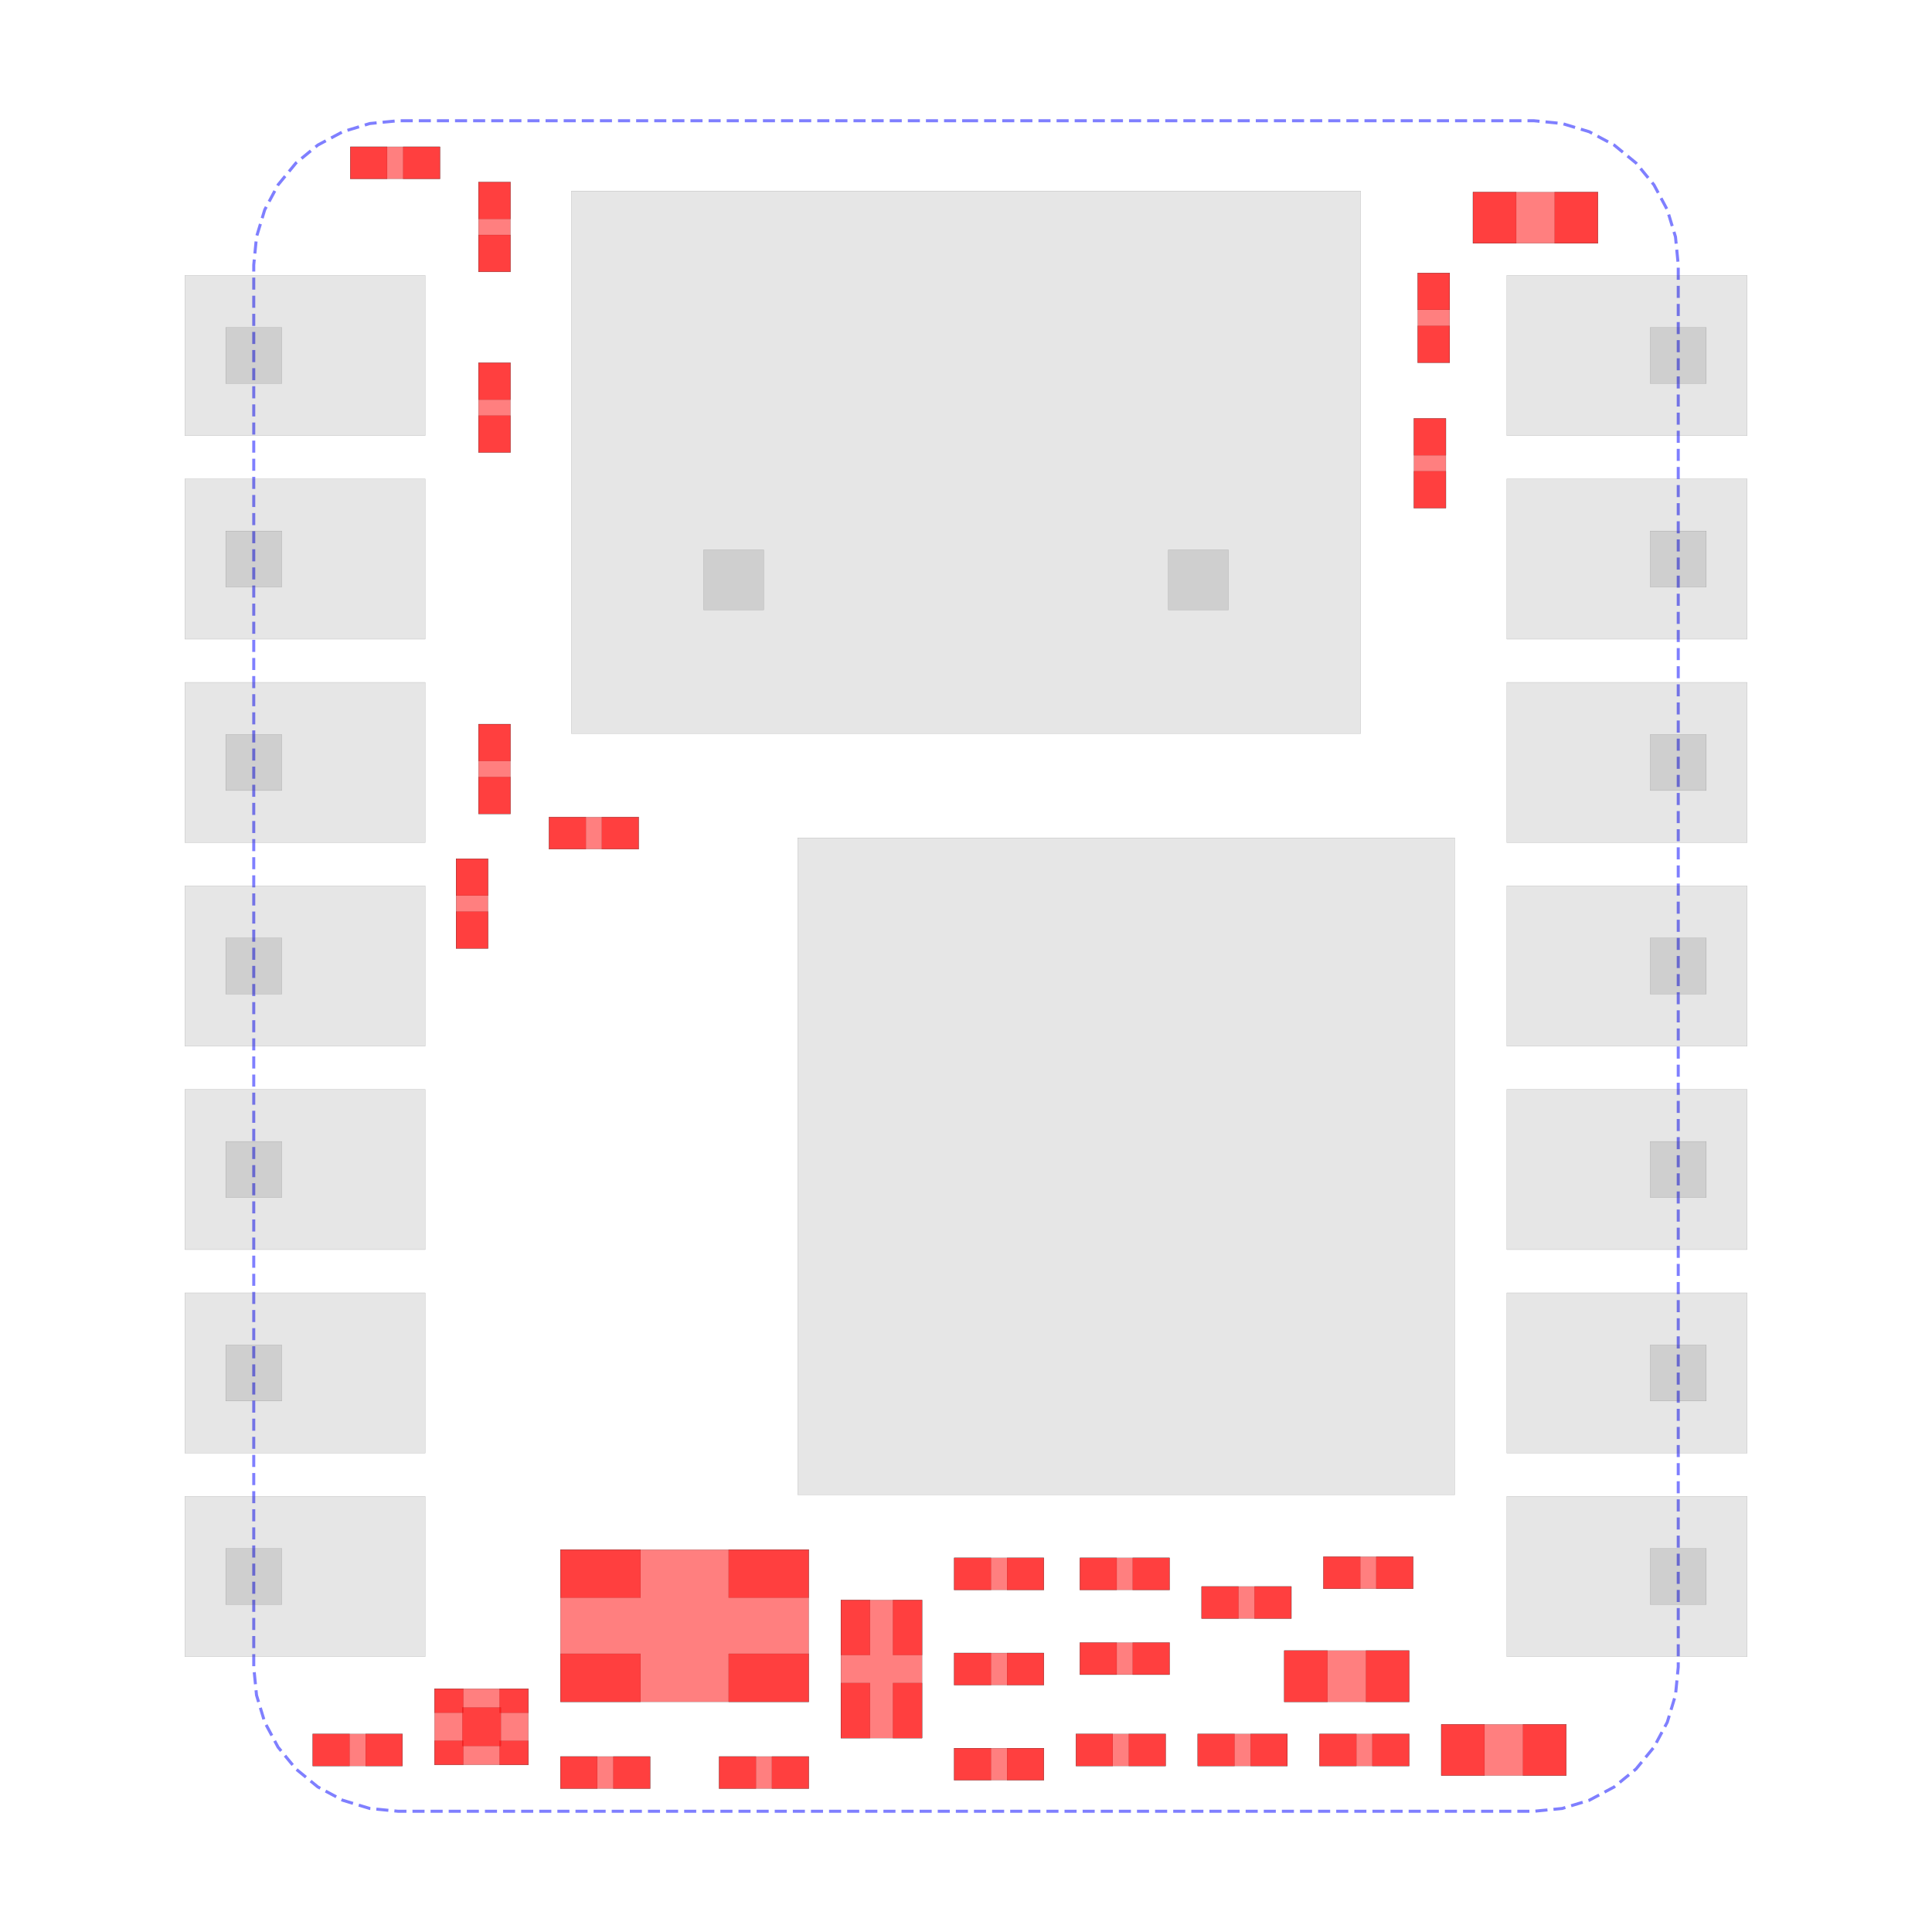
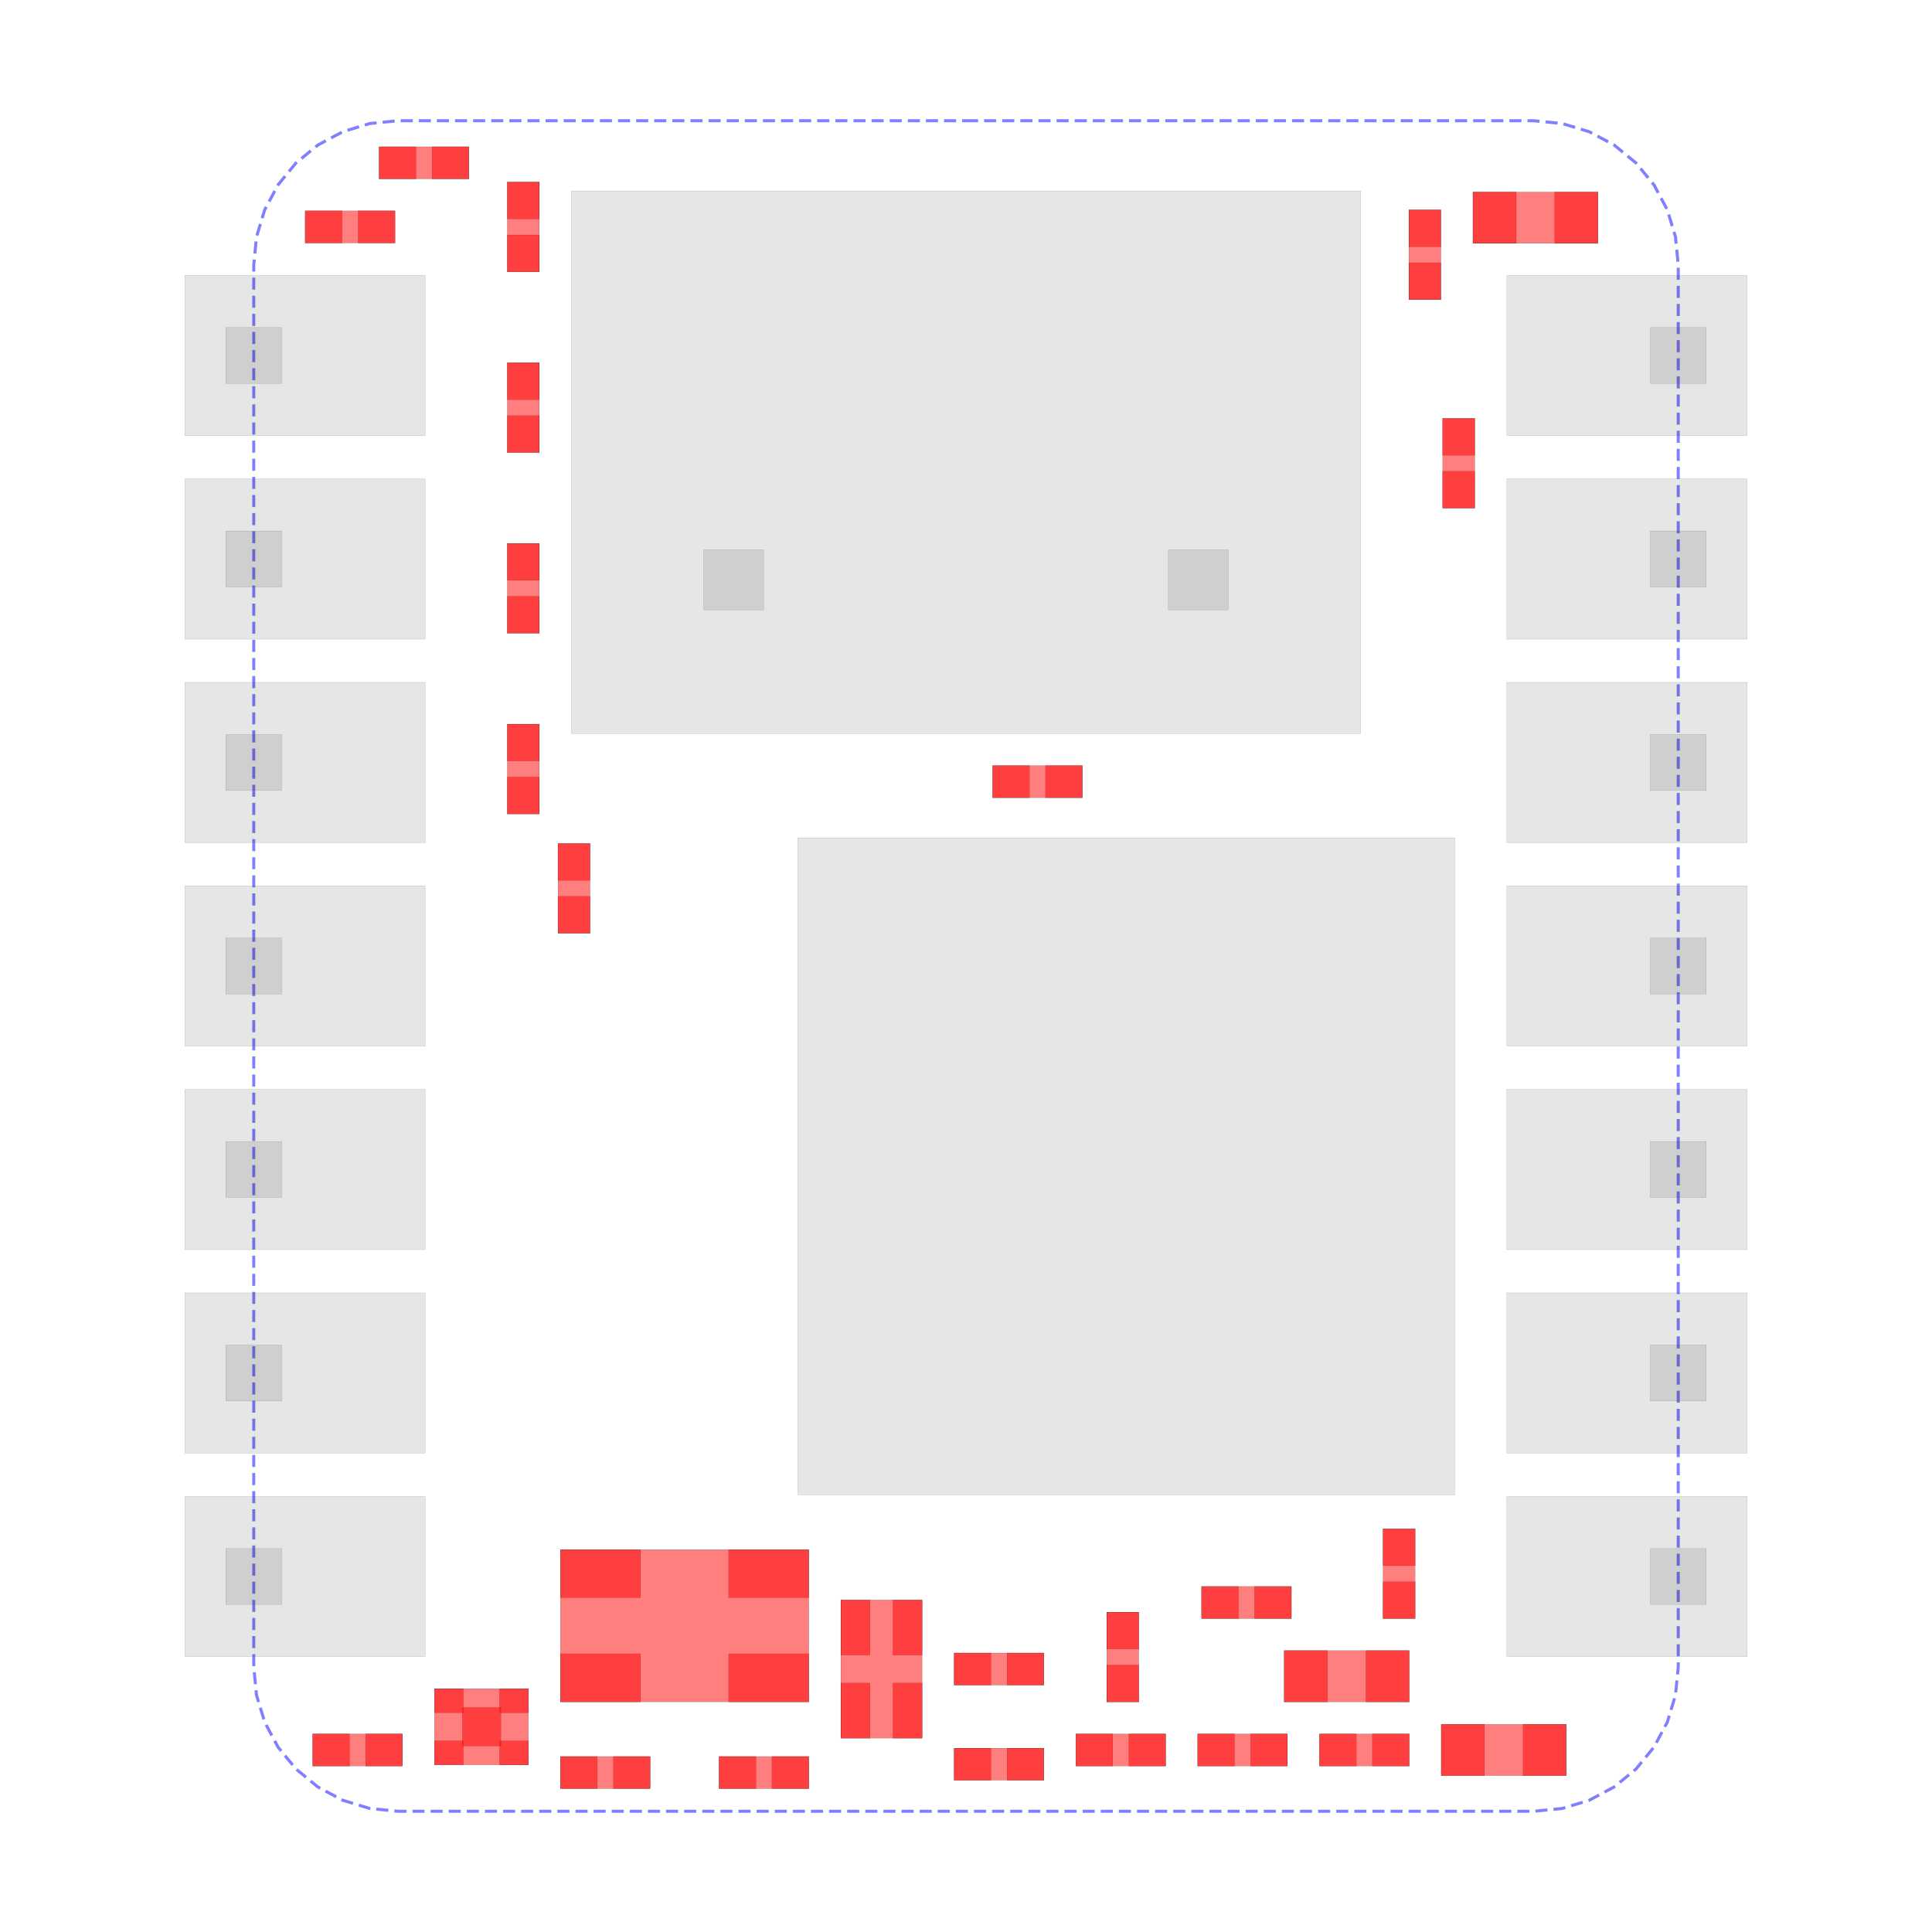
<svg xmlns="http://www.w3.org/2000/svg" width="640" height="640" viewBox="0 0 640 640">
  <rect width="100%" height="100%" fill="white" />
  <g>
    <polyline data-points="0,10.55 7.090000000000001,10.55 7.441162579629032,10.515413504725815 7.778830178257163,10.412983158520316 8.090026419435285,10.246645302144582 8.362792206135786,10.022792206135785 8.586645302144582,9.750026419435283 8.752983158520317,9.438830178257161 8.855413504725815,9.101162579629031 8.89,8.75 8.89,-8.75 8.855413504725815,-9.101162579629031 8.752983158520317,-9.438830178257161 8.586645302144582,-9.750026419435283 8.362792206135786,-10.022792206135785 8.090026419435285,-10.246645302144582 7.778830178257163,-10.412983158520316 7.441162579629032,-10.515413504725815 7.090000000000001,-10.55 -7.090000000000001,-10.55 -7.441162579629031,-10.515413504725815 -7.778830178257162,-10.412983158520316 -8.090026419435285,-10.246645302144582 -8.362792206135786,-10.022792206135787 -8.586645302144582,-9.750026419435283 -8.752983158520317,-9.438830178257161 -8.855413504725815,-9.101162579629031 -8.89,-8.75 -8.89,8.75 -8.855413504725815,9.101162579629031 -8.752983158520317,9.438830178257161 -8.586645302144582,9.750026419435283 -8.362792206135786,10.022792206135787 -8.090026419435285,10.246645302144582 -7.778830178257162,10.412983158520316 -7.441162579629031,10.515413504725815 -7.090000000000001,10.55 0,10.55" data-type="line" data-label="" points="320,40 508.171,40 517.491,40.918 526.452,43.636 534.712,48.051 541.951,53.992 547.892,61.232 552.307,69.491 555.025,78.453 555.943,87.773 555.943,552.227 555.025,561.547 552.307,570.509 547.892,578.768 541.951,586.008 534.712,591.949 526.452,596.364 517.491,599.082 508.171,600 131.829,600 122.509,599.082 113.548,596.364 105.288,591.949 98.049,586.008 92.108,578.768 87.693,570.509 84.975,561.547 84.057,552.227 84.057,87.773 84.975,78.453 87.693,69.491 92.108,61.232 98.049,53.992 105.288,48.051 113.548,43.636 122.509,40.918 131.829,40 320,40" fill="none" stroke="rgba(0, 0, 255, 0.5)" stroke-width="1px" stroke-dasharray="4 2" />
  </g>
  <g>
    <rect data-type="rect" data-label="pcb_component_33" data-x="2" data-y="-2.499999999999943" x="264.261" y="277.535" width="217.639" height="217.632" fill="rgba(0,0,0,0.1)" stroke="#555" stroke-width="0.038" />
  </g>
  <g>
    <rect data-type="rect" data-label="pcb_component_34" data-x="0" data-y="6.28749940000003" x="189.286" y="63.247" width="261.428" height="179.762" fill="rgba(0,0,0,0.1)" stroke="#555" stroke-width="0.038" />
  </g>
  <g>
    <rect data-type="rect" data-label="pcb_plated_hole_0" data-x="-8.25" data-y="7.62" x="61.232" y="91.223" width="79.621" height="53.081" fill="rgba(0,0,0,0.1)" stroke="#555" stroke-width="0.038" />
  </g>
  <g>
    <rect data-type="rect" data-label="pcb_plated_hole_1" data-x="-8.25" data-y="5.08" x="61.232" y="158.635" width="79.621" height="53.081" fill="rgba(0,0,0,0.1)" stroke="#555" stroke-width="0.038" />
  </g>
  <g>
    <rect data-type="rect" data-label="pcb_plated_hole_2" data-x="-8.25" data-y="2.54" x="61.232" y="226.047" width="79.621" height="53.081" fill="rgba(0,0,0,0.1)" stroke="#555" stroke-width="0.038" />
  </g>
  <g>
    <rect data-type="rect" data-label="pcb_plated_hole_3" data-x="-8.25" data-y="0" x="61.232" y="293.46" width="79.621" height="53.081" fill="rgba(0,0,0,0.1)" stroke="#555" stroke-width="0.038" />
  </g>
  <g>
    <rect data-type="rect" data-label="pcb_plated_hole_4" data-x="-8.25" data-y="-2.54" x="61.232" y="360.872" width="79.621" height="53.081" fill="rgba(0,0,0,0.1)" stroke="#555" stroke-width="0.038" />
  </g>
  <g>
    <rect data-type="rect" data-label="pcb_plated_hole_5" data-x="-8.25" data-y="-5.079999999999999" x="61.232" y="428.284" width="79.621" height="53.081" fill="rgba(0,0,0,0.1)" stroke="#555" stroke-width="0.038" />
  </g>
  <g>
    <rect data-type="rect" data-label="pcb_plated_hole_6" data-x="-8.25" data-y="-7.62" x="61.232" y="495.697" width="79.621" height="53.081" fill="rgba(0,0,0,0.1)" stroke="#555" stroke-width="0.038" />
  </g>
  <g>
    <rect data-type="rect" data-label="pcb_plated_hole_7" data-x="8.25" data-y="7.62" x="499.147" y="91.223" width="79.621" height="53.081" fill="rgba(0,0,0,0.1)" stroke="#555" stroke-width="0.038" />
  </g>
  <g>
    <rect data-type="rect" data-label="pcb_plated_hole_8" data-x="8.25" data-y="5.08" x="499.147" y="158.635" width="79.621" height="53.081" fill="rgba(0,0,0,0.1)" stroke="#555" stroke-width="0.038" />
  </g>
  <g>
    <rect data-type="rect" data-label="pcb_plated_hole_9" data-x="8.25" data-y="2.54" x="499.147" y="226.047" width="79.621" height="53.081" fill="rgba(0,0,0,0.1)" stroke="#555" stroke-width="0.038" />
  </g>
  <g>
    <rect data-type="rect" data-label="pcb_plated_hole_10" data-x="8.25" data-y="0" x="499.147" y="293.46" width="79.621" height="53.081" fill="rgba(0,0,0,0.1)" stroke="#555" stroke-width="0.038" />
  </g>
  <g>
    <rect data-type="rect" data-label="pcb_plated_hole_11" data-x="8.25" data-y="-2.54" x="499.147" y="360.872" width="79.621" height="53.081" fill="rgba(0,0,0,0.1)" stroke="#555" stroke-width="0.038" />
  </g>
  <g>
    <rect data-type="rect" data-label="pcb_plated_hole_12" data-x="8.25" data-y="-5.079999999999999" x="499.147" y="428.284" width="79.621" height="53.081" fill="rgba(0,0,0,0.1)" stroke="#555" stroke-width="0.038" />
  </g>
  <g>
    <rect data-type="rect" data-label="pcb_plated_hole_13" data-x="8.25" data-y="-7.62" x="499.147" y="495.697" width="79.621" height="53.081" fill="rgba(0,0,0,0.1)" stroke="#555" stroke-width="0.038" />
  </g>
  <g>
    <rect data-type="rect" data-label="pcb_hole_0" data-x="-8.89" data-y="7.62" x="74.768" y="108.474" width="18.578" height="18.578" fill="rgba(0,0,0,0.1)" stroke="#555" stroke-width="0.038" />
  </g>
  <g>
    <rect data-type="rect" data-label="pcb_hole_1" data-x="-8.89" data-y="5.08" x="74.768" y="175.886" width="18.578" height="18.578" fill="rgba(0,0,0,0.1)" stroke="#555" stroke-width="0.038" />
  </g>
  <g>
    <rect data-type="rect" data-label="pcb_hole_2" data-x="-8.89" data-y="2.54" x="74.768" y="243.299" width="18.578" height="18.578" fill="rgba(0,0,0,0.1)" stroke="#555" stroke-width="0.038" />
  </g>
  <g>
    <rect data-type="rect" data-label="pcb_hole_3" data-x="-8.89" data-y="0" x="74.768" y="310.711" width="18.578" height="18.578" fill="rgba(0,0,0,0.1)" stroke="#555" stroke-width="0.038" />
  </g>
  <g>
    <rect data-type="rect" data-label="pcb_hole_4" data-x="-8.89" data-y="-2.54" x="74.768" y="378.123" width="18.578" height="18.578" fill="rgba(0,0,0,0.1)" stroke="#555" stroke-width="0.038" />
  </g>
  <g>
    <rect data-type="rect" data-label="pcb_hole_5" data-x="-8.89" data-y="-5.079999999999999" x="74.768" y="445.536" width="18.578" height="18.578" fill="rgba(0,0,0,0.1)" stroke="#555" stroke-width="0.038" />
  </g>
  <g>
    <rect data-type="rect" data-label="pcb_hole_6" data-x="-8.89" data-y="-7.62" x="74.768" y="512.948" width="18.578" height="18.578" fill="rgba(0,0,0,0.1)" stroke="#555" stroke-width="0.038" />
  </g>
  <g>
    <rect data-type="rect" data-label="pcb_hole_7" data-x="8.89" data-y="7.62" x="546.654" y="108.474" width="18.578" height="18.578" fill="rgba(0,0,0,0.1)" stroke="#555" stroke-width="0.038" />
  </g>
  <g>
    <rect data-type="rect" data-label="pcb_hole_8" data-x="8.89" data-y="5.08" x="546.654" y="175.886" width="18.578" height="18.578" fill="rgba(0,0,0,0.1)" stroke="#555" stroke-width="0.038" />
  </g>
  <g>
    <rect data-type="rect" data-label="pcb_hole_9" data-x="8.89" data-y="2.54" x="546.654" y="243.299" width="18.578" height="18.578" fill="rgba(0,0,0,0.1)" stroke="#555" stroke-width="0.038" />
  </g>
  <g>
    <rect data-type="rect" data-label="pcb_hole_10" data-x="8.89" data-y="0" x="546.654" y="310.711" width="18.578" height="18.578" fill="rgba(0,0,0,0.1)" stroke="#555" stroke-width="0.038" />
  </g>
  <g>
    <rect data-type="rect" data-label="pcb_hole_11" data-x="8.89" data-y="-2.54" x="546.654" y="378.123" width="18.578" height="18.578" fill="rgba(0,0,0,0.1)" stroke="#555" stroke-width="0.038" />
  </g>
  <g>
    <rect data-type="rect" data-label="pcb_hole_12" data-x="8.89" data-y="-5.079999999999999" x="546.654" y="445.536" width="18.578" height="18.578" fill="rgba(0,0,0,0.1)" stroke="#555" stroke-width="0.038" />
  </g>
  <g>
    <rect data-type="rect" data-label="pcb_hole_13" data-x="8.89" data-y="-7.62" x="546.654" y="512.948" width="18.578" height="18.578" fill="rgba(0,0,0,0.1)" stroke="#555" stroke-width="0.038" />
  </g>
  <g>
    <rect data-type="rect" data-label="pcb_hole_14" data-x="2.8999180000000706" data-y="4.819388950000075" x="387.012" y="182.139" width="19.906" height="19.906" fill="rgba(0,0,0,0.1)" stroke="#555" stroke-width="0.038" />
  </g>
  <g>
    <rect data-type="rect" data-label="pcb_hole_15" data-x="-2.8999180000000706" data-y="4.819388950000075" x="233.083" y="182.139" width="19.906" height="19.906" fill="rgba(0,0,0,0.1)" stroke="#555" stroke-width="0.038" />
  </g>
  <g>
    <rect data-type="rect" data-label="" data-x="-6.454037600000079" data-y="-9.820023800000019" x="143.931" y="576.645" width="9.554" height="7.963" fill="rgba(255,0,0,0.5)" stroke="black" stroke-width="0.038" />
  </g>
  <g>
    <rect data-type="rect" data-label="" data-x="-6.453986800000083" data-y="-9.170012400000036" x="143.932" y="559.393" width="9.554" height="7.963" fill="rgba(255,0,0,0.5)" stroke="black" stroke-width="0.038" />
  </g>
  <g>
    <rect data-type="rect" data-label="" data-x="-5.642101199999987" data-y="-9.171003000000116" x="165.48" y="559.42" width="9.554" height="7.963" fill="rgba(255,0,0,0.5)" stroke="black" stroke-width="0.038" />
  </g>
  <g>
    <rect data-type="rect" data-label="" data-x="-5.642101199999987" data-y="-9.821065200000039" x="165.48" y="576.672" width="9.554" height="7.963" fill="rgba(255,0,0,0.5)" stroke="black" stroke-width="0.038" />
  </g>
  <g>
    <rect data-type="rect" data-label="" data-x="-6.045999299999922" data-y="-9.494980000000186" x="153.168" y="565.63" width="12.74" height="12.74" fill="rgba(255,0,0,0.5)" stroke="black" stroke-width="0.038" />
  </g>
  <g>
    <rect data-type="rect" data-label="" data-x="-6.048069400000005" data-y="-9.495538800000038" x="143.931" y="559.393" width="31.103" height="25.242" fill="rgba(255,0,0,0.5)" stroke="black" stroke-width="0.038" />
  </g>
  <g>
    <rect data-type="rect" data-label="" data-x="-2.4620331000001654" data-y="-8.884454499999997" x="241.387" y="547.834" width="26.54" height="15.924" fill="rgba(255,0,0,0.5)" stroke="black" stroke-width="0.038" />
  </g>
  <g>
    <rect data-type="rect" data-label="" data-x="-2.4620331000001654" data-y="-7.584482499999858" x="241.387" y="513.332" width="26.54" height="15.924" fill="rgba(255,0,0,0.5)" stroke="black" stroke-width="0.038" />
  </g>
  <g>
    <rect data-type="rect" data-label="" data-x="-4.562105100000006" data-y="-7.584482499999858" x="185.65" y="513.332" width="26.54" height="15.924" fill="rgba(255,0,0,0.5)" stroke="black" stroke-width="0.038" />
  </g>
  <g>
    <rect data-type="rect" data-label="" data-x="-4.562105100000006" data-y="-8.884454499999997" x="185.65" y="547.834" width="26.54" height="15.924" fill="rgba(255,0,0,0.5)" stroke="black" stroke-width="0.038" />
  </g>
  <g>
    <rect data-type="rect" data-label="" data-x="-3.512069100000086" data-y="-8.234468499999927" x="185.65" y="513.332" width="82.277" height="50.426" fill="rgba(255,0,0,0.5)" stroke="black" stroke-width="0.038" />
  </g>
  <g>
    <rect data-type="rect" data-label="" data-x="-0.7300444000001529" data-y="-8.256600949999989" x="295.794" y="530.016" width="9.661" height="18.233" fill="rgba(255,0,0,0.5)" stroke="black" stroke-width="0.038" />
  </g>
  <g>
    <rect data-type="rect" data-label="" data-x="-1.3800304000001655" data-y="-8.256600949999989" x="278.543" y="530.016" width="9.661" height="18.233" fill="rgba(255,0,0,0.5)" stroke="black" stroke-width="0.038" />
  </g>
  <g>
    <rect data-type="rect" data-label="" data-x="-1.3800304000001655" data-y="-9.293428950000003" x="278.543" y="557.534" width="9.661" height="18.233" fill="rgba(255,0,0,0.5)" stroke="black" stroke-width="0.038" />
  </g>
  <g>
    <rect data-type="rect" data-label="" data-x="-0.7300444000001529" data-y="-9.293428950000003" x="295.794" y="557.534" width="9.661" height="18.233" fill="rgba(255,0,0,0.5)" stroke="black" stroke-width="0.038" />
  </g>
  <g>
    <rect data-type="rect" data-label="" data-x="-1.0550374000001592" data-y="-8.775014949999996" x="278.543" y="530.016" width="26.912" height="45.751" fill="rgba(255,0,0,0.5)" stroke="black" stroke-width="0.038" />
  </g>
  <g>
    <rect data-type="rect" data-label="" data-x="-4.832104100000006" data-y="-10.067226949999998" x="185.65" y="581.879" width="12.209" height="10.616" fill="rgba(255,0,0,0.5)" stroke="black" stroke-width="0.038" />
  </g>
  <g>
    <rect data-type="rect" data-label="" data-x="-4.172104100000006" data-y="-10.067226949999998" x="203.167" y="581.879" width="12.209" height="10.616" fill="rgba(255,0,0,0.5)" stroke="black" stroke-width="0.038" />
  </g>
  <g>
    <rect data-type="rect" data-label="" data-x="-4.502104100000006" data-y="-10.067226949999998" x="185.65" y="581.879" width="29.725" height="10.616" fill="rgba(255,0,0,0.5)" stroke="black" stroke-width="0.038" />
  </g>
  <g>
    <rect data-type="rect" data-label="" data-x="-2.8520341000001657" data-y="-10.067226949999998" x="238.202" y="581.879" width="12.209" height="10.616" fill="rgba(255,0,0,0.5)" stroke="black" stroke-width="0.038" />
  </g>
  <g>
    <rect data-type="rect" data-label="" data-x="-2.1920341000001655" data-y="-10.067226949999998" x="255.719" y="581.879" width="12.209" height="10.616" fill="rgba(255,0,0,0.5)" stroke="black" stroke-width="0.038" />
  </g>
  <g>
    <rect data-type="rect" data-label="" data-x="-2.5220341000001656" data-y="-10.067226949999998" x="238.202" y="581.879" width="29.725" height="10.616" fill="rgba(255,0,0,0.5)" stroke="black" stroke-width="0.038" />
  </g>
  <g>
    <rect data-type="rect" data-label="" data-x="0.08195929999984713" data-y="-8.775014949999996" x="316.071" y="547.583" width="12.209" height="10.616" fill="rgba(255,0,0,0.5)" stroke="black" stroke-width="0.038" />
  </g>
  <g>
    <rect data-type="rect" data-label="" data-x="0.7419592999998472" data-y="-8.775014949999996" x="333.588" y="547.583" width="12.209" height="10.616" fill="rgba(255,0,0,0.5)" stroke="black" stroke-width="0.038" />
  </g>
  <g>
    <rect data-type="rect" data-label="" data-x="0.41195929999984715" data-y="-8.775014949999996" x="316.071" y="547.583" width="29.725" height="10.616" fill="rgba(255,0,0,0.5)" stroke="black" stroke-width="0.038" />
  </g>
  <g>
    <rect data-type="rect" data-label="" data-x="0.08195929999984713" data-y="-9.962507474999999" x="316.071" y="579.1" width="12.209" height="10.616" fill="rgba(255,0,0,0.5)" stroke="black" stroke-width="0.038" />
  </g>
  <g>
    <rect data-type="rect" data-label="" data-x="0.7419592999998472" data-y="-9.962507474999999" x="333.588" y="579.1" width="12.209" height="10.616" fill="rgba(255,0,0,0.5)" stroke="black" stroke-width="0.038" />
  </g>
  <g>
    <rect data-type="rect" data-label="" data-x="0.41195929999984715" data-y="-9.962507474999999" x="316.071" y="579.1" width="29.725" height="10.616" fill="rgba(255,0,0,0.5)" stroke="black" stroke-width="0.038" />
  </g>
  <g>
    <rect data-type="rect" data-label="" data-x="1.601959299999847" data-y="-9.785" x="356.412" y="574.389" width="12.209" height="10.616" fill="rgba(255,0,0,0.5)" stroke="black" stroke-width="0.038" />
  </g>
  <g>
    <rect data-type="rect" data-label="" data-x="2.2619592999998472" data-y="-9.785" x="373.929" y="574.389" width="12.209" height="10.616" fill="rgba(255,0,0,0.5)" stroke="black" stroke-width="0.038" />
  </g>
  <g>
    <rect data-type="rect" data-label="" data-x="1.9319592999998472" data-y="-9.785" x="356.412" y="574.389" width="29.725" height="10.616" fill="rgba(255,0,0,0.5)" stroke="black" stroke-width="0.038" />
  </g>
  <g>
    <rect data-type="rect" data-label="" data-x="3.121959299999847" data-y="-9.785" x="396.753" y="574.389" width="12.209" height="10.616" fill="rgba(255,0,0,0.5)" stroke="black" stroke-width="0.038" />
  </g>
  <g>
    <rect data-type="rect" data-label="" data-x="3.7819592999998473" data-y="-9.785" x="414.27" y="574.389" width="12.209" height="10.616" fill="rgba(255,0,0,0.5)" stroke="black" stroke-width="0.038" />
  </g>
  <g>
    <rect data-type="rect" data-label="" data-x="3.451959299999847" data-y="-9.785" x="396.753" y="574.389" width="29.725" height="10.616" fill="rgba(255,0,0,0.5)" stroke="black" stroke-width="0.038" />
  </g>
  <g>
-     <rect data-type="rect" data-label="" data-x="4.641959299999847" data-y="-9.785" x="437.095" y="574.389" width="12.209" height="10.616" fill="rgba(255,0,0,0.5)" stroke="black" stroke-width="0.038" />
-   </g>
-   <g>
-     <rect data-type="rect" data-label="" data-x="5.301959299999847" data-y="-9.785" x="454.611" y="574.389" width="12.209" height="10.616" fill="rgba(255,0,0,0.5)" stroke="black" stroke-width="0.038" />
-   </g>
-   <g>
-     <rect data-type="rect" data-label="" data-x="4.971959299999847" data-y="-9.785" x="437.095" y="574.389" width="29.725" height="10.616" fill="rgba(255,0,0,0.5)" stroke="black" stroke-width="0.038" />
-   </g>
-   <g>
-     <rect data-type="rect" data-label="" data-x="6.201959299999848" data-y="-9.785" x="477.436" y="571.204" width="14.332" height="16.986" fill="rgba(255,0,0,0.5)" stroke="black" stroke-width="0.038" />
-   </g>
-   <g>
-     <rect data-type="rect" data-label="" data-x="7.221959299999847" data-y="-9.785" x="504.507" y="571.204" width="14.332" height="16.986" fill="rgba(255,0,0,0.5)" stroke="black" stroke-width="0.038" />
-   </g>
-   <g>
-     <rect data-type="rect" data-label="" data-x="6.711959299999847" data-y="-9.785" x="477.436" y="571.204" width="41.403" height="16.986" fill="rgba(255,0,0,0.5)" stroke="black" stroke-width="0.038" />
+     <rect data-type="rect" data-label="" data-x="4.641959299999848" data-y="-9.785" x="437.095" y="574.389" width="12.209" height="10.616" fill="rgba(255,0,0,0.5)" stroke="black" stroke-width="0.038" />
+   </g>
+   <g>
+     <rect data-type="rect" data-label="" data-x="5.301959299999848" data-y="-9.785" x="454.611" y="574.389" width="12.209" height="10.616" fill="rgba(255,0,0,0.5)" stroke="black" stroke-width="0.038" />
+   </g>
+   <g>
+     <rect data-type="rect" data-label="" data-x="4.971959299999848" data-y="-9.785" x="437.095" y="574.389" width="29.725" height="10.616" fill="rgba(255,0,0,0.5)" stroke="black" stroke-width="0.038" />
+   </g>
+   <g>
+     <rect data-type="rect" data-label="" data-x="6.2019592999998485" data-y="-9.785" x="477.436" y="571.204" width="14.332" height="16.986" fill="rgba(255,0,0,0.5)" stroke="black" stroke-width="0.038" />
+   </g>
+   <g>
+     <rect data-type="rect" data-label="" data-x="7.221959299999848" data-y="-9.785" x="504.507" y="571.204" width="14.332" height="16.986" fill="rgba(255,0,0,0.5)" stroke="black" stroke-width="0.038" />
+   </g>
+   <g>
+     <rect data-type="rect" data-label="" data-x="6.711959299999848" data-y="-9.785" x="477.436" y="571.204" width="41.403" height="16.986" fill="rgba(255,0,0,0.5)" stroke="black" stroke-width="0.038" />
  </g>
  <g>
    <rect data-type="rect" data-label="" data-x="4.241959299999848" data-y="-8.865" x="425.417" y="546.787" width="14.332" height="16.986" fill="rgba(255,0,0,0.5)" stroke="black" stroke-width="0.038" />
  </g>
  <g>
    <rect data-type="rect" data-label="" data-x="5.261959299999847" data-y="-8.865" x="452.488" y="546.787" width="14.332" height="16.986" fill="rgba(255,0,0,0.5)" stroke="black" stroke-width="0.038" />
  </g>
  <g>
    <rect data-type="rect" data-label="" data-x="4.7519592999998475" data-y="-8.865" x="425.417" y="546.787" width="41.403" height="16.986" fill="rgba(255,0,0,0.5)" stroke="black" stroke-width="0.038" />
  </g>
  <g>
    <rect data-type="rect" data-label="" data-x="3.1709796499999228" data-y="-7.944999999999999" x="398.054" y="525.555" width="12.209" height="10.616" fill="rgba(255,0,0,0.5)" stroke="black" stroke-width="0.038" />
  </g>
  <g>
    <rect data-type="rect" data-label="" data-x="3.830979649999923" data-y="-7.944999999999999" x="415.571" y="525.555" width="12.209" height="10.616" fill="rgba(255,0,0,0.5)" stroke="black" stroke-width="0.038" />
  </g>
  <g>
    <rect data-type="rect" data-label="" data-x="3.500979649999923" data-y="-7.944999999999999" x="398.054" y="525.555" width="29.725" height="10.616" fill="rgba(255,0,0,0.5)" stroke="black" stroke-width="0.038" />
  </g>
  <g>
-     <rect data-type="rect" data-label="" data-x="4.690979649999923" data-y="-7.572514949999995" x="438.396" y="515.669" width="12.209" height="10.616" fill="rgba(255,0,0,0.5)" stroke="black" stroke-width="0.038" />
-   </g>
-   <g>
-     <rect data-type="rect" data-label="" data-x="5.350979649999923" data-y="-7.572514949999995" x="455.912" y="515.669" width="12.209" height="10.616" fill="rgba(255,0,0,0.5)" stroke="black" stroke-width="0.038" />
-   </g>
-   <g>
-     <rect data-type="rect" data-label="" data-x="5.020979649999923" data-y="-7.572514949999995" x="438.396" y="515.669" width="29.725" height="10.616" fill="rgba(255,0,0,0.5)" stroke="black" stroke-width="0.038" />
-   </g>
-   <g>
-     <rect data-type="rect" data-label="" data-x="5.789999999999999" data-y="5.945014950000052" x="468.36" y="156.113" width="10.616" height="12.209" fill="rgba(255,0,0,0.5)" stroke="black" stroke-width="0.038" />
-   </g>
-   <g>
-     <rect data-type="rect" data-label="" data-x="5.789999999999999" data-y="6.605014950000053" x="468.36" y="138.597" width="10.616" height="12.209" fill="rgba(255,0,0,0.5)" stroke="black" stroke-width="0.038" />
-   </g>
-   <g>
-     <rect data-type="rect" data-label="" data-x="5.789999999999999" data-y="6.2750149500000525" x="468.36" y="138.597" width="10.616" height="29.725" fill="rgba(255,0,0,0.5)" stroke="black" stroke-width="0.038" />
+     <rect data-type="rect" data-label="" data-x="5.405489824999961" data-y="-7.914999999999999" x="458.155" y="523.962" width="10.616" height="12.209" fill="rgba(255,0,0,0.5)" stroke="black" stroke-width="0.038" />
+   </g>
+   <g>
+     <rect data-type="rect" data-label="" data-x="5.405489824999961" data-y="-7.254999999999999" x="458.155" y="506.445" width="10.616" height="12.209" fill="rgba(255,0,0,0.5)" stroke="black" stroke-width="0.038" />
+   </g>
+   <g>
+     <rect data-type="rect" data-label="" data-x="5.405489824999961" data-y="-7.584999999999999" x="458.155" y="506.445" width="10.616" height="29.725" fill="rgba(255,0,0,0.5)" stroke="black" stroke-width="0.038" />
+   </g>
+   <g>
+     <rect data-type="rect" data-label="" data-x="6.1499999999999995" data-y="5.945014950000052" x="477.915" y="156.113" width="10.616" height="12.209" fill="rgba(255,0,0,0.5)" stroke="black" stroke-width="0.038" />
+   </g>
+   <g>
+     <rect data-type="rect" data-label="" data-x="6.1499999999999995" data-y="6.605014950000053" x="477.915" y="138.597" width="10.616" height="12.209" fill="rgba(255,0,0,0.5)" stroke="black" stroke-width="0.038" />
+   </g>
+   <g>
+     <rect data-type="rect" data-label="" data-x="6.1499999999999995" data-y="6.2750149500000525" x="477.915" y="138.597" width="10.616" height="29.725" fill="rgba(255,0,0,0.5)" stroke="black" stroke-width="0.038" />
  </g>
  <g>
    <rect data-type="rect" data-label="" data-x="6.597555399999996" data-y="9.34" x="487.935" y="63.621" width="14.332" height="16.986" fill="rgba(255,0,0,0.5)" stroke="black" stroke-width="0.038" />
  </g>
  <g>
    <rect data-type="rect" data-label="" data-x="7.617555399999995" data-y="9.34" x="515.006" y="63.621" width="14.332" height="16.986" fill="rgba(255,0,0,0.5)" stroke="black" stroke-width="0.038" />
  </g>
  <g>
    <rect data-type="rect" data-label="" data-x="7.107555399999995" data-y="9.34" x="487.935" y="63.621" width="41.403" height="16.986" fill="rgba(255,0,0,0.5)" stroke="black" stroke-width="0.038" />
  </g>
  <g>
-     <rect data-type="rect" data-label="" data-x="5.837555399999995" data-y="7.76" x="469.622" y="107.943" width="10.616" height="12.209" fill="rgba(255,0,0,0.5)" stroke="black" stroke-width="0.038" />
-   </g>
-   <g>
-     <rect data-type="rect" data-label="" data-x="5.837555399999995" data-y="8.42" x="469.622" y="90.427" width="10.616" height="12.209" fill="rgba(255,0,0,0.5)" stroke="black" stroke-width="0.038" />
-   </g>
-   <g>
-     <rect data-type="rect" data-label="" data-x="5.837555399999995" data-y="8.09" x="469.622" y="90.427" width="10.616" height="29.725" fill="rgba(255,0,0,0.5)" stroke="black" stroke-width="0.038" />
-   </g>
-   <g>
-     <rect data-type="rect" data-label="" data-x="-5.885110799999991" data-y="2.128871975000137" x="158.499" y="257.395" width="10.616" height="12.209" fill="rgba(255,0,0,0.5)" stroke="black" stroke-width="0.038" />
-   </g>
-   <g>
-     <rect data-type="rect" data-label="" data-x="-5.885110799999991" data-y="2.788871975000137" x="158.499" y="239.878" width="10.616" height="12.209" fill="rgba(255,0,0,0.5)" stroke="black" stroke-width="0.038" />
-   </g>
-   <g>
-     <rect data-type="rect" data-label="" data-x="-5.885110799999991" data-y="2.458871975000137" x="158.499" y="239.878" width="10.616" height="29.725" fill="rgba(255,0,0,0.5)" stroke="black" stroke-width="0.038" />
-   </g>
-   <g>
-     <rect data-type="rect" data-label="" data-x="-5.885110799999991" data-y="6.639435987500068" x="158.499" y="137.683" width="10.616" height="12.209" fill="rgba(255,0,0,0.5)" stroke="black" stroke-width="0.038" />
-   </g>
-   <g>
-     <rect data-type="rect" data-label="" data-x="-5.885110799999991" data-y="7.299435987500068" x="158.499" y="120.167" width="10.616" height="12.209" fill="rgba(255,0,0,0.5)" stroke="black" stroke-width="0.038" />
-   </g>
-   <g>
-     <rect data-type="rect" data-label="" data-x="-5.885110799999991" data-y="6.969435987500068" x="158.499" y="120.167" width="10.616" height="29.725" fill="rgba(255,0,0,0.5)" stroke="black" stroke-width="0.038" />
-   </g>
-   <g>
-     <rect data-type="rect" data-label="" data-x="-5.885110799999991" data-y="8.894717993750033" x="158.499" y="77.827" width="10.616" height="12.209" fill="rgba(255,0,0,0.5)" stroke="black" stroke-width="0.038" />
-   </g>
-   <g>
-     <rect data-type="rect" data-label="" data-x="-5.885110799999991" data-y="9.554717993750034" x="158.499" y="60.311" width="10.616" height="12.209" fill="rgba(255,0,0,0.5)" stroke="black" stroke-width="0.038" />
-   </g>
-   <g>
-     <rect data-type="rect" data-label="" data-x="-5.885110799999991" data-y="9.224717993750033" x="158.499" y="60.311" width="10.616" height="29.725" fill="rgba(255,0,0,0.5)" stroke="black" stroke-width="0.038" />
-   </g>
-   <g>
-     <rect data-type="rect" data-label="" data-x="-7.455110799999991" data-y="10.024717993750032" x="116.035" y="48.633" width="12.209" height="10.616" fill="rgba(255,0,0,0.5)" stroke="black" stroke-width="0.038" />
-   </g>
-   <g>
-     <rect data-type="rect" data-label="" data-x="-6.795110799999991" data-y="10.024717993750032" x="133.552" y="48.633" width="12.209" height="10.616" fill="rgba(255,0,0,0.5)" stroke="black" stroke-width="0.038" />
-   </g>
-   <g>
-     <rect data-type="rect" data-label="" data-x="-7.125110799999991" data-y="10.024717993750032" x="116.035" y="48.633" width="29.725" height="10.616" fill="rgba(255,0,0,0.5)" stroke="black" stroke-width="0.038" />
+     <rect data-type="rect" data-label="" data-x="5.7275553999999955" data-y="8.547507475000026" x="466.703" y="87.042" width="10.616" height="12.209" fill="rgba(255,0,0,0.5)" stroke="black" stroke-width="0.038" />
+   </g>
+   <g>
+     <rect data-type="rect" data-label="" data-x="5.7275553999999955" data-y="9.207507475000027" x="466.703" y="69.526" width="10.616" height="12.209" fill="rgba(255,0,0,0.5)" stroke="black" stroke-width="0.038" />
+   </g>
+   <g>
+     <rect data-type="rect" data-label="" data-x="5.7275553999999955" data-y="8.877507475000026" x="466.703" y="69.526" width="10.616" height="29.725" fill="rgba(255,0,0,0.5)" stroke="black" stroke-width="0.038" />
+   </g>
+   <g>
+     <rect data-type="rect" data-label="" data-x="-5.52511079999999" data-y="2.128871975000137" x="168.054" y="257.395" width="10.616" height="12.209" fill="rgba(255,0,0,0.5)" stroke="black" stroke-width="0.038" />
+   </g>
+   <g>
+     <rect data-type="rect" data-label="" data-x="-5.52511079999999" data-y="2.788871975000137" x="168.054" y="239.878" width="10.616" height="12.209" fill="rgba(255,0,0,0.5)" stroke="black" stroke-width="0.038" />
+   </g>
+   <g>
+     <rect data-type="rect" data-label="" data-x="-5.52511079999999" data-y="2.458871975000137" x="168.054" y="239.878" width="10.616" height="29.725" fill="rgba(255,0,0,0.5)" stroke="black" stroke-width="0.038" />
+   </g>
+   <g>
+     <rect data-type="rect" data-label="" data-x="-5.52511079999999" data-y="6.639435987500068" x="168.054" y="137.683" width="10.616" height="12.209" fill="rgba(255,0,0,0.5)" stroke="black" stroke-width="0.038" />
+   </g>
+   <g>
+     <rect data-type="rect" data-label="" data-x="-5.52511079999999" data-y="7.299435987500068" x="168.054" y="120.167" width="10.616" height="12.209" fill="rgba(255,0,0,0.5)" stroke="black" stroke-width="0.038" />
+   </g>
+   <g>
+     <rect data-type="rect" data-label="" data-x="-5.52511079999999" data-y="6.969435987500068" x="168.054" y="120.167" width="10.616" height="29.725" fill="rgba(255,0,0,0.5)" stroke="black" stroke-width="0.038" />
+   </g>
+   <g>
+     <rect data-type="rect" data-label="" data-x="-5.52511079999999" data-y="8.894717993750033" x="168.054" y="77.827" width="10.616" height="12.209" fill="rgba(255,0,0,0.5)" stroke="black" stroke-width="0.038" />
+   </g>
+   <g>
+     <rect data-type="rect" data-label="" data-x="-5.52511079999999" data-y="9.554717993750034" x="168.054" y="60.311" width="10.616" height="12.209" fill="rgba(255,0,0,0.5)" stroke="black" stroke-width="0.038" />
+   </g>
+   <g>
+     <rect data-type="rect" data-label="" data-x="-5.52511079999999" data-y="9.224717993750033" x="168.054" y="60.311" width="10.616" height="29.725" fill="rgba(255,0,0,0.5)" stroke="black" stroke-width="0.038" />
+   </g>
+   <g>
+     <rect data-type="rect" data-label="" data-x="-7.095110799999991" data-y="10.024717993750032" x="125.589" y="48.633" width="12.209" height="10.616" fill="rgba(255,0,0,0.5)" stroke="black" stroke-width="0.038" />
+   </g>
+   <g>
+     <rect data-type="rect" data-label="" data-x="-6.435110799999991" data-y="10.024717993750032" x="143.106" y="48.633" width="12.209" height="10.616" fill="rgba(255,0,0,0.5)" stroke="black" stroke-width="0.038" />
+   </g>
+   <g>
+     <rect data-type="rect" data-label="" data-x="-6.765110799999991" data-y="10.024717993750032" x="125.589" y="48.633" width="29.725" height="10.616" fill="rgba(255,0,0,0.5)" stroke="black" stroke-width="0.038" />
+   </g>
+   <g>
+     <rect data-type="rect" data-label="" data-x="-8.017555399999996" data-y="9.224717993750033" x="101.108" y="69.865" width="12.209" height="10.616" fill="rgba(255,0,0,0.5)" stroke="black" stroke-width="0.038" />
+   </g>
+   <g>
+     <rect data-type="rect" data-label="" data-x="-7.357555399999995" data-y="9.224717993750033" x="118.624" y="69.865" width="12.209" height="10.616" fill="rgba(255,0,0,0.5)" stroke="black" stroke-width="0.038" />
+   </g>
+   <g>
+     <rect data-type="rect" data-label="" data-x="-7.6875553999999955" data-y="9.224717993750033" x="101.108" y="69.865" width="29.725" height="10.616" fill="rgba(255,0,0,0.5)" stroke="black" stroke-width="0.038" />
  </g>
  <g>
    <rect data-type="rect" data-label="" data-x="-7.9240347000000035" data-y="-9.785" x="103.59" y="574.389" width="12.209" height="10.616" fill="rgba(255,0,0,0.5)" stroke="black" stroke-width="0.038" />
  </g>
  <g>
    <rect data-type="rect" data-label="" data-x="-7.264034700000003" data-y="-9.785" x="121.106" y="574.389" width="12.209" height="10.616" fill="rgba(255,0,0,0.5)" stroke="black" stroke-width="0.038" />
  </g>
  <g>
    <rect data-type="rect" data-label="" data-x="-7.5940347000000035" data-y="-9.785" x="103.59" y="574.389" width="29.725" height="10.616" fill="rgba(255,0,0,0.5)" stroke="black" stroke-width="0.038" />
  </g>
  <g>
-     <rect data-type="rect" data-label="" data-x="1.6509796499999227" data-y="-7.587522424999993" x="357.713" y="516.067" width="12.209" height="10.616" fill="rgba(255,0,0,0.5)" stroke="black" stroke-width="0.038" />
-   </g>
-   <g>
-     <rect data-type="rect" data-label="" data-x="2.310979649999923" data-y="-7.587522424999993" x="375.23" y="516.067" width="12.209" height="10.616" fill="rgba(255,0,0,0.5)" stroke="black" stroke-width="0.038" />
-   </g>
-   <g>
-     <rect data-type="rect" data-label="" data-x="1.9809796499999228" data-y="-7.587522424999993" x="357.713" y="516.067" width="29.725" height="10.616" fill="rgba(255,0,0,0.5)" stroke="black" stroke-width="0.038" />
-   </g>
-   <g>
-     <rect data-type="rect" data-label="" data-x="0.08195929999984713" data-y="-7.587522424999993" x="316.071" y="516.067" width="12.209" height="10.616" fill="rgba(255,0,0,0.5)" stroke="black" stroke-width="0.038" />
-   </g>
-   <g>
-     <rect data-type="rect" data-label="" data-x="0.7419592999998472" data-y="-7.587522424999993" x="333.588" y="516.067" width="12.209" height="10.616" fill="rgba(255,0,0,0.5)" stroke="black" stroke-width="0.038" />
-   </g>
-   <g>
-     <rect data-type="rect" data-label="" data-x="0.41195929999984715" data-y="-7.587522424999993" x="316.071" y="516.067" width="29.725" height="10.616" fill="rgba(255,0,0,0.5)" stroke="black" stroke-width="0.038" />
-   </g>
-   <g>
-     <rect data-type="rect" data-label="" data-x="1.6509796499999227" data-y="-8.645" x="357.713" y="544.133" width="12.209" height="10.616" fill="rgba(255,0,0,0.5)" stroke="black" stroke-width="0.038" />
-   </g>
-   <g>
-     <rect data-type="rect" data-label="" data-x="2.310979649999923" data-y="-8.645" x="375.23" y="544.133" width="12.209" height="10.616" fill="rgba(255,0,0,0.5)" stroke="black" stroke-width="0.038" />
-   </g>
-   <g>
-     <rect data-type="rect" data-label="" data-x="1.9809796499999228" data-y="-8.645" x="357.713" y="544.133" width="29.725" height="10.616" fill="rgba(255,0,0,0.5)" stroke="black" stroke-width="0.038" />
-   </g>
-   <g>
-     <rect data-type="rect" data-label="" data-x="-4.975110799999991" data-y="1.6588719750001364" x="181.855" y="270.665" width="12.209" height="10.616" fill="rgba(255,0,0,0.5)" stroke="black" stroke-width="0.038" />
-   </g>
-   <g>
-     <rect data-type="rect" data-label="" data-x="-4.3151107999999905" data-y="1.6588719750001364" x="199.371" y="270.665" width="12.209" height="10.616" fill="rgba(255,0,0,0.5)" stroke="black" stroke-width="0.038" />
-   </g>
-   <g>
-     <rect data-type="rect" data-label="" data-x="-4.6451107999999905" data-y="1.6588719750001364" x="181.855" y="270.665" width="29.725" height="10.616" fill="rgba(255,0,0,0.5)" stroke="black" stroke-width="0.038" />
-   </g>
-   <g>
-     <rect data-type="rect" data-label="" data-x="-6.16511079999999" data-y="0.44887197500013604" x="151.068" y="301.983" width="10.616" height="12.209" fill="rgba(255,0,0,0.5)" stroke="black" stroke-width="0.038" />
-   </g>
-   <g>
-     <rect data-type="rect" data-label="" data-x="-6.16511079999999" data-y="1.1088719750001361" x="151.068" y="284.466" width="10.616" height="12.209" fill="rgba(255,0,0,0.5)" stroke="black" stroke-width="0.038" />
-   </g>
-   <g>
-     <rect data-type="rect" data-label="" data-x="-6.16511079999999" data-y="0.778871975000136" x="151.068" y="284.466" width="10.616" height="29.725" fill="rgba(255,0,0,0.5)" stroke="black" stroke-width="0.038" />
+     <rect data-type="rect" data-label="" data-x="1.956469474999885" data-y="-8.955" x="366.617" y="551.564" width="10.616" height="12.209" fill="rgba(255,0,0,0.5)" stroke="black" stroke-width="0.038" />
+   </g>
+   <g>
+     <rect data-type="rect" data-label="" data-x="1.956469474999885" data-y="-8.295" x="366.617" y="534.047" width="10.616" height="12.209" fill="rgba(255,0,0,0.5)" stroke="black" stroke-width="0.038" />
+   </g>
+   <g>
+     <rect data-type="rect" data-label="" data-x="1.956469474999885" data-y="-8.625" x="366.617" y="534.047" width="10.616" height="29.725" fill="rgba(255,0,0,0.5)" stroke="black" stroke-width="0.038" />
+   </g>
+   <g>
+     <rect data-type="rect" data-label="" data-x="-4.892555399999996" data-y="0.6388719750001361" x="184.842" y="296.94" width="10.616" height="12.209" fill="rgba(255,0,0,0.5)" stroke="black" stroke-width="0.038" />
+   </g>
+   <g>
+     <rect data-type="rect" data-label="" data-x="-4.892555399999996" data-y="1.2988719750001363" x="184.842" y="279.423" width="10.616" height="12.209" fill="rgba(255,0,0,0.5)" stroke="black" stroke-width="0.038" />
+   </g>
+   <g>
+     <rect data-type="rect" data-label="" data-x="-4.892555399999996" data-y="0.9688719750001362" x="184.842" y="279.423" width="10.616" height="29.725" fill="rgba(255,0,0,0.5)" stroke="black" stroke-width="0.038" />
+   </g>
+   <g>
+     <rect data-type="rect" data-label="" data-x="-5.52511079999999" data-y="4.384153981250103" x="168.054" y="197.539" width="10.616" height="12.209" fill="rgba(255,0,0,0.5)" stroke="black" stroke-width="0.038" />
+   </g>
+   <g>
+     <rect data-type="rect" data-label="" data-x="-5.52511079999999" data-y="5.044153981250103" x="168.054" y="180.022" width="10.616" height="12.209" fill="rgba(255,0,0,0.5)" stroke="black" stroke-width="0.038" />
+   </g>
+   <g>
+     <rect data-type="rect" data-label="" data-x="-5.52511079999999" data-y="4.714153981250103" x="168.054" y="180.022" width="10.616" height="29.725" fill="rgba(255,0,0,0.5)" stroke="black" stroke-width="0.038" />
+   </g>
+   <g>
+     <rect data-type="rect" data-label="" data-x="0.5624446000000045" data-y="2.300914250000111" x="328.823" y="253.625" width="12.209" height="10.616" fill="rgba(255,0,0,0.5)" stroke="black" stroke-width="0.038" />
+   </g>
+   <g>
+     <rect data-type="rect" data-label="" data-x="1.2224446000000047" data-y="2.300914250000111" x="346.34" y="253.625" width="12.209" height="10.616" fill="rgba(255,0,0,0.5)" stroke="black" stroke-width="0.038" />
+   </g>
+   <g>
+     <rect data-type="rect" data-label="" data-x="0.8924446000000046" data-y="2.300914250000111" x="328.823" y="253.625" width="29.725" height="10.616" fill="rgba(255,0,0,0.5)" stroke="black" stroke-width="0.038" />
  </g>
  <g id="crosshair" style="display: none">
    <line id="crosshair-h" y1="0" y2="640" stroke="#666" stroke-width="0.5" />
    <line id="crosshair-v" x1="0" x2="640" stroke="#666" stroke-width="0.5" />
    <text id="coordinates" font-family="monospace" font-size="12" fill="#666" />
  </g>
</svg>
